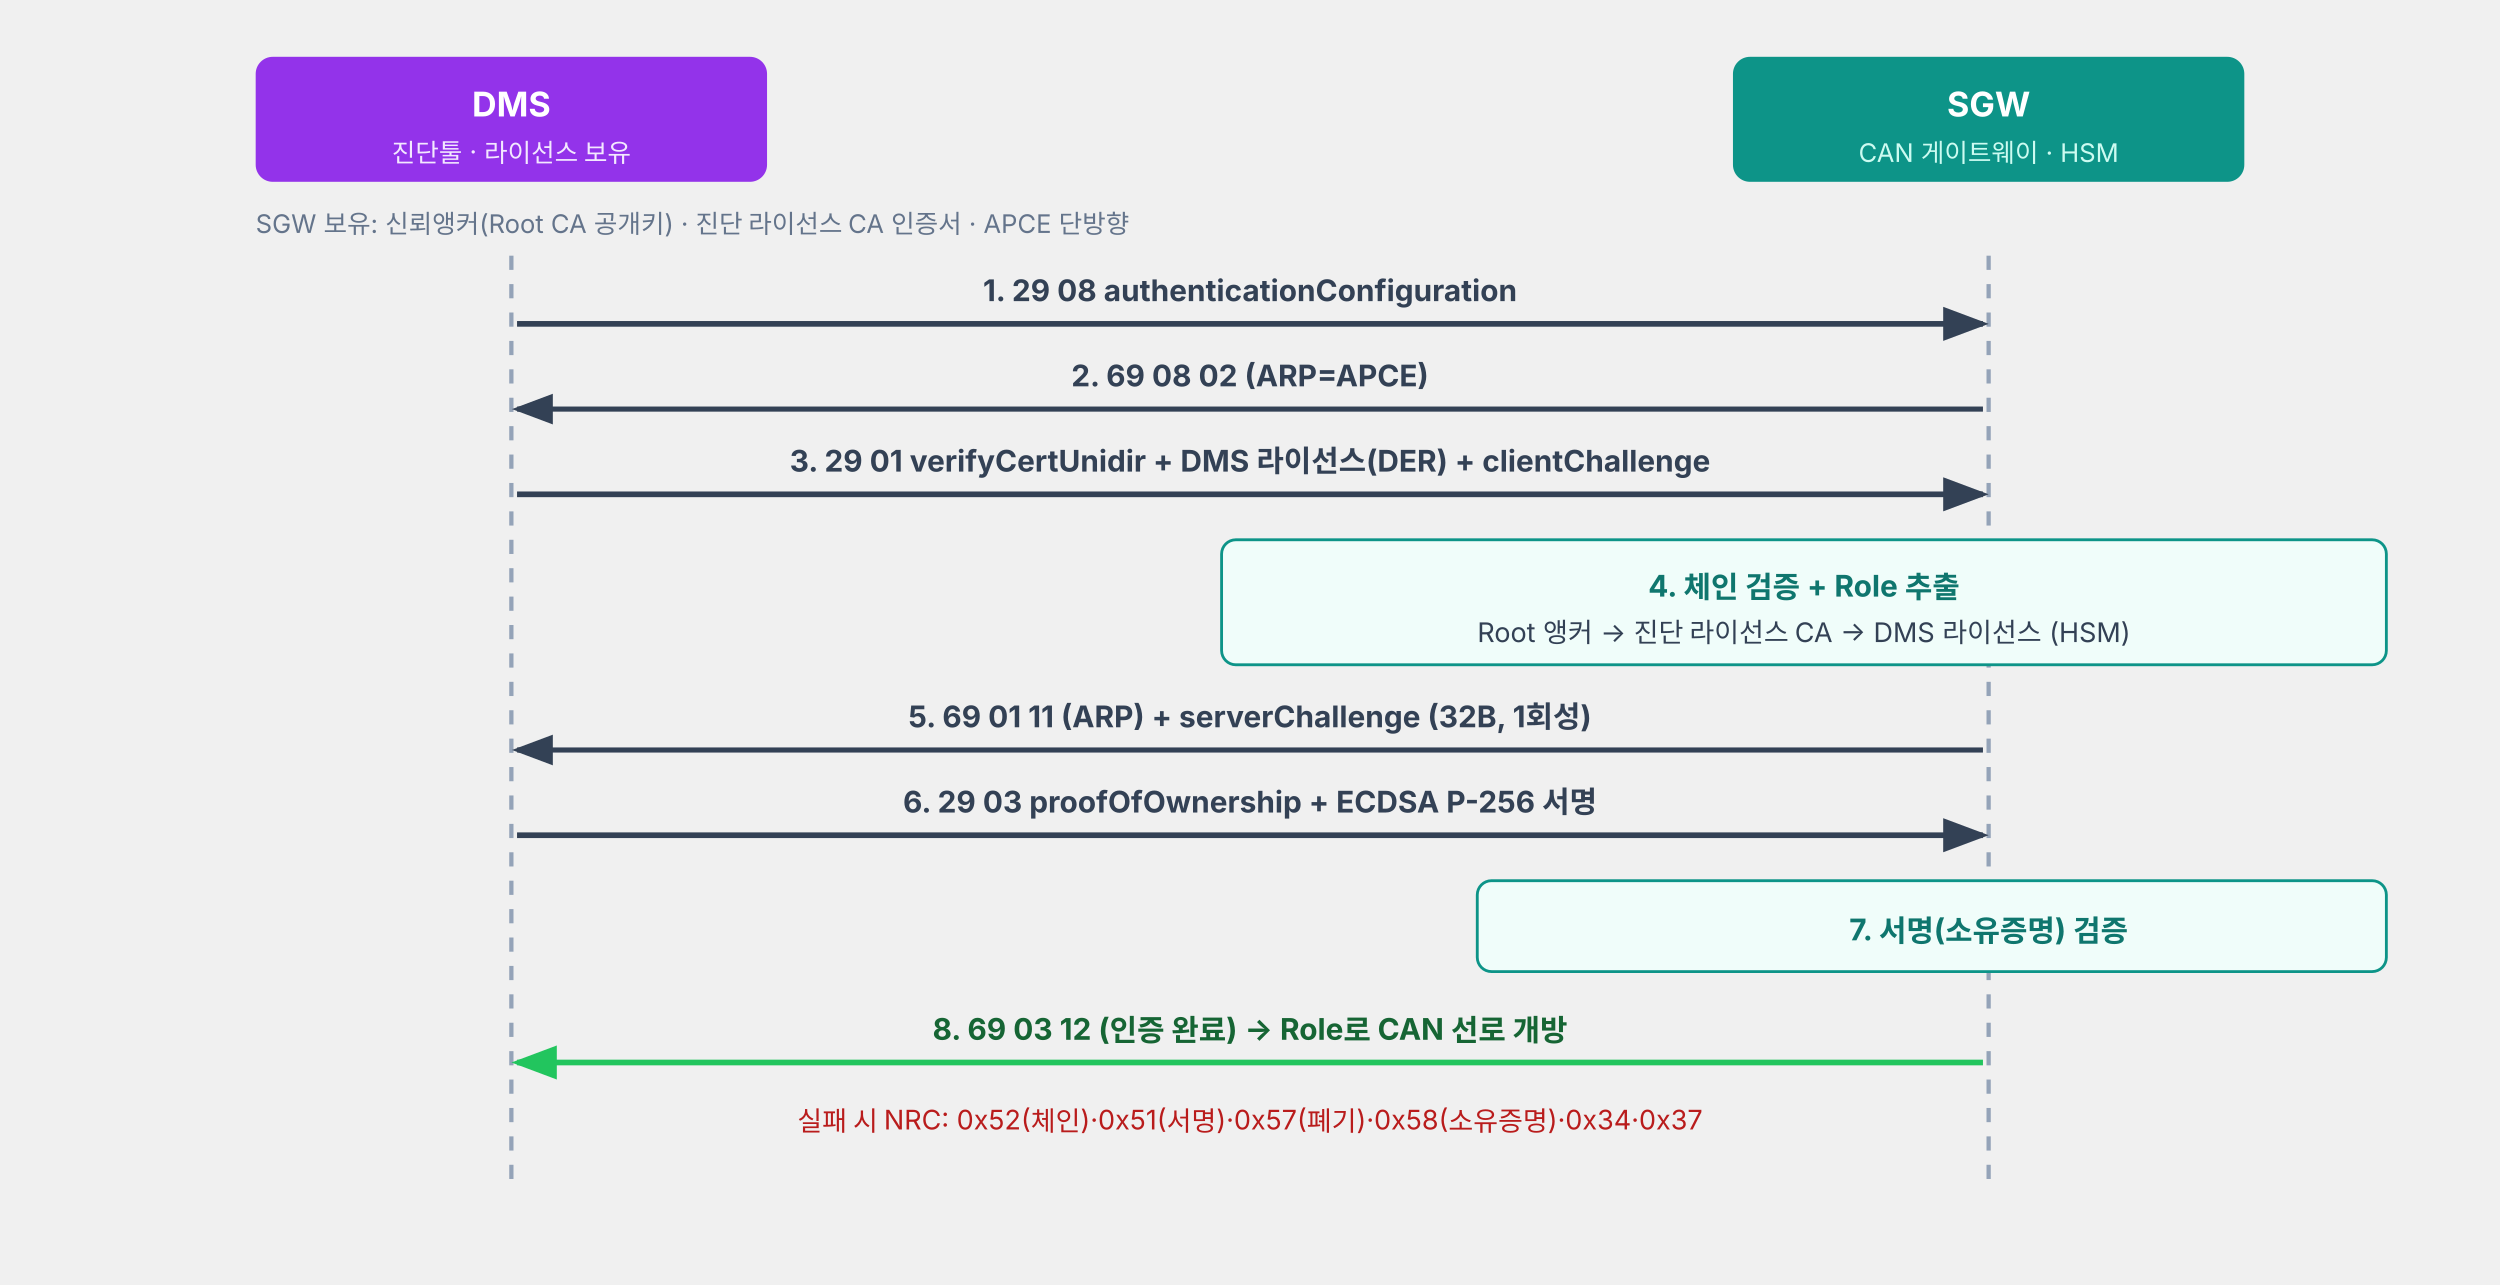
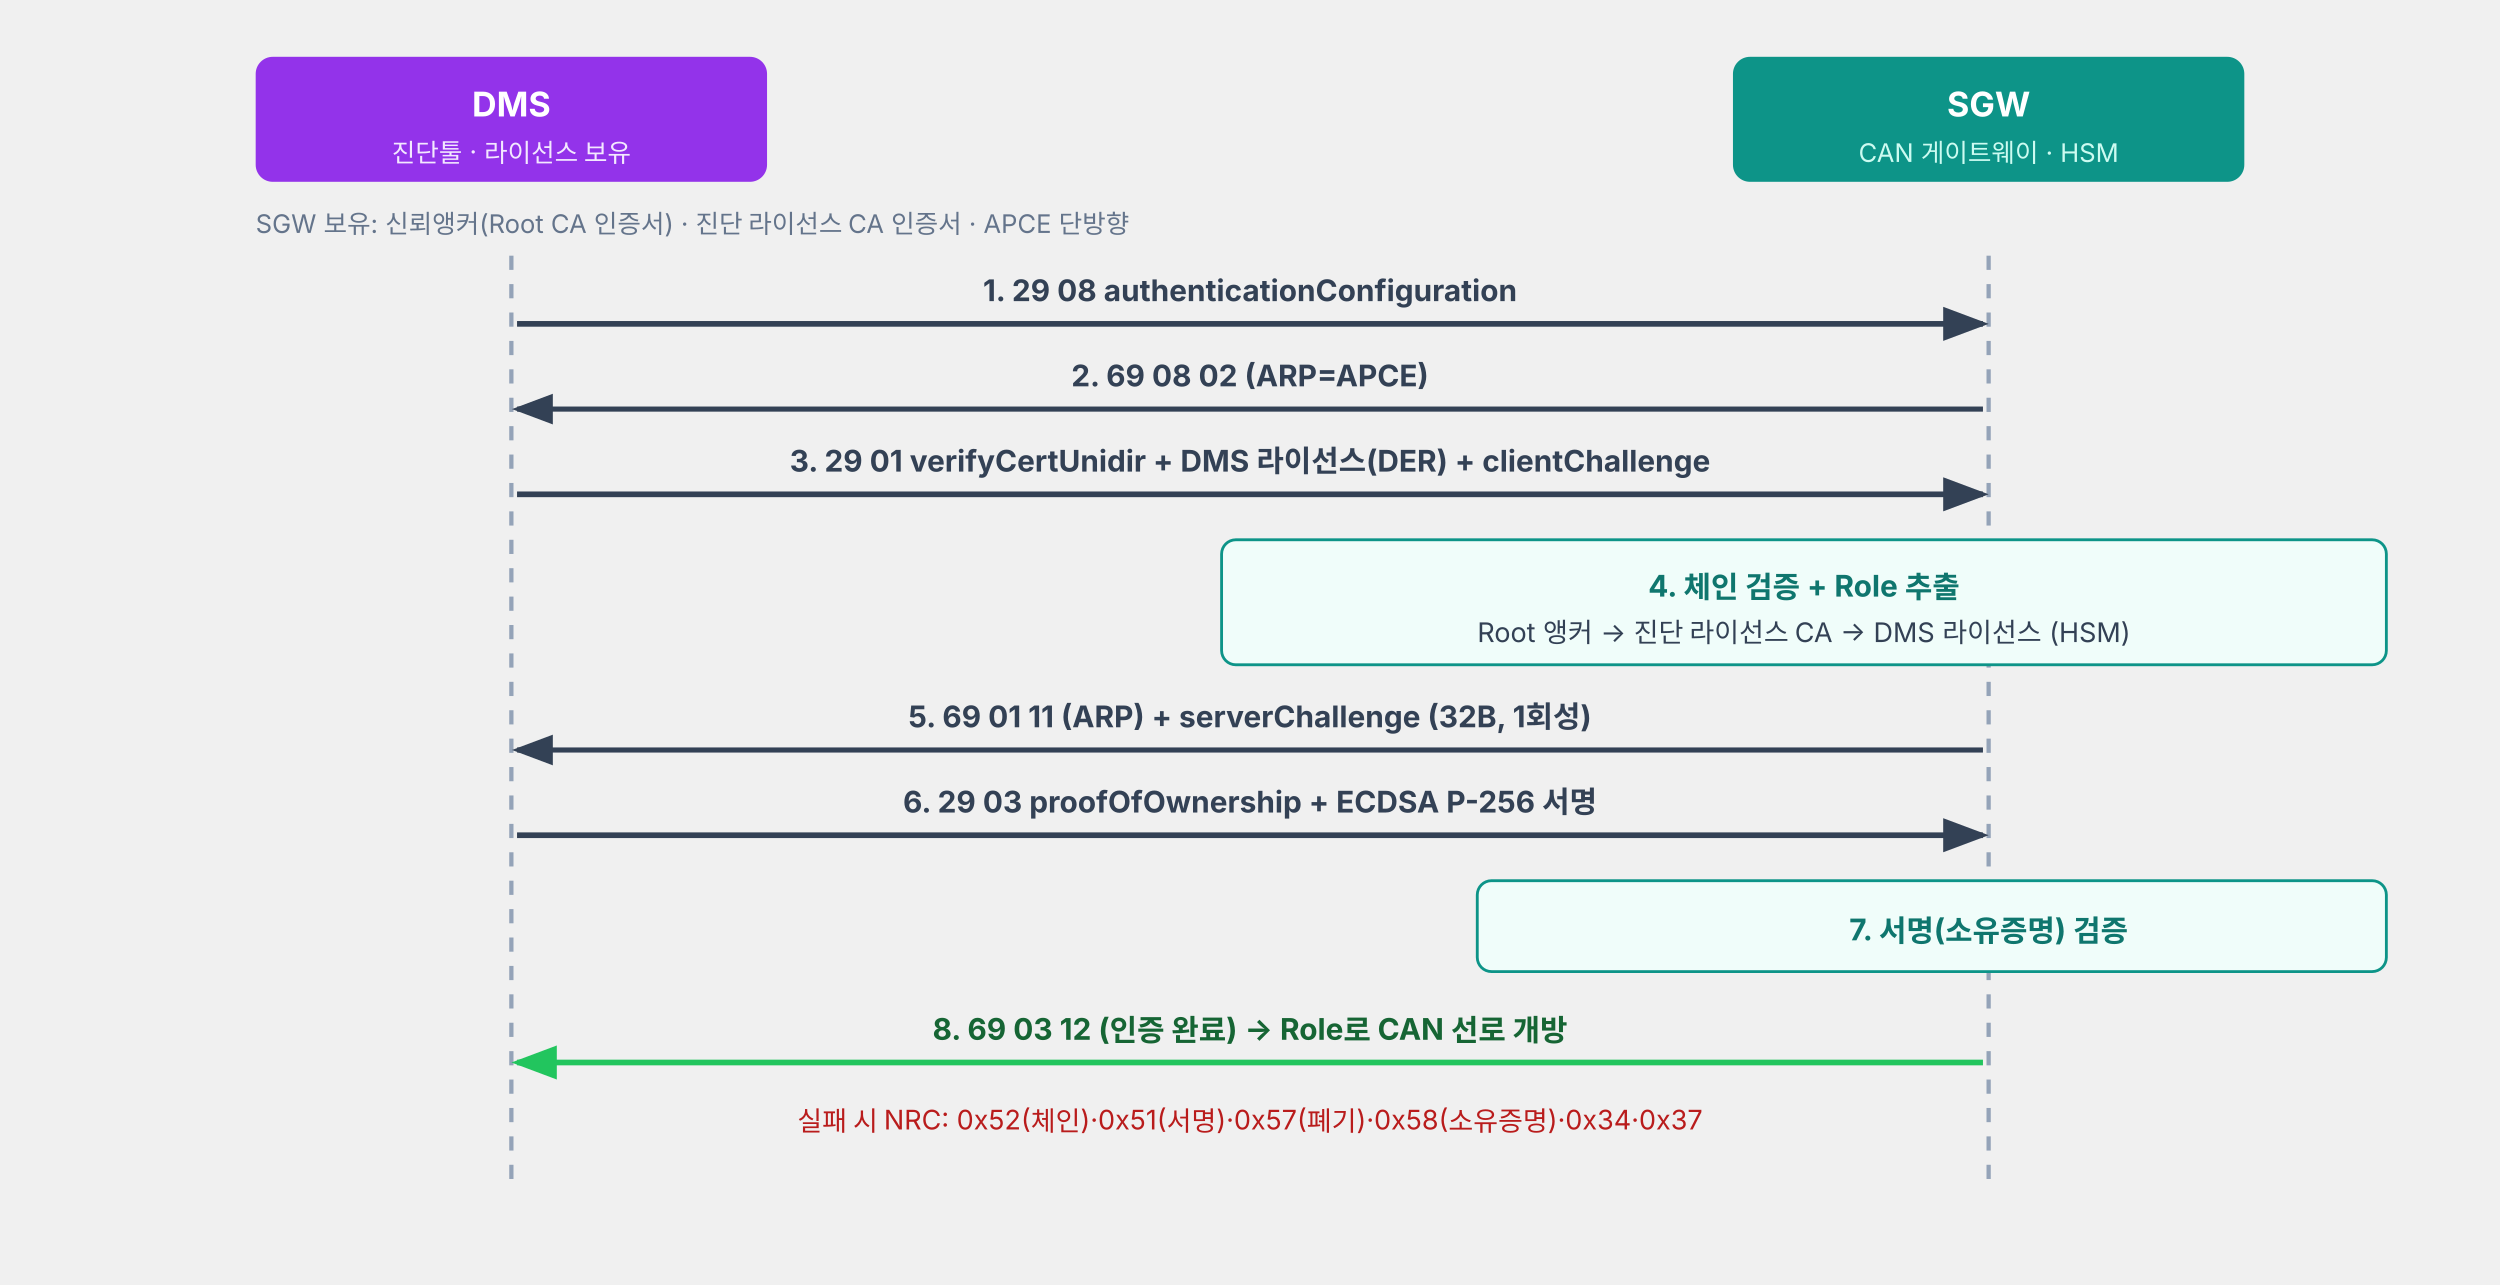
<svg xmlns="http://www.w3.org/2000/svg" viewBox="0 0 880 452" width="880" height="452" font-family="Inter, sans-serif">
  <rect x="90" y="20" width="180" height="44" rx="6" fill="#9333ea" />
  <text x="180" y="41" fill="#ffffff" font-size="12" font-weight="bold" text-anchor="middle">DMS</text>
  <text x="180" y="57" fill="#f3e8ff" font-size="9" text-anchor="middle">진단툴 · 라이선스 보유</text>
  <rect x="610" y="20" width="180" height="44" rx="6" fill="#0d9488" />
  <text x="700" y="41" fill="#ffffff" font-size="12" font-weight="bold" text-anchor="middle">SGW</text>
  <text x="700" y="57" fill="#ccfbf1" font-size="9" text-anchor="middle">CAN 게이트웨이 · HSM</text>
-   <text x="90" y="82" fill="#64748b" font-size="9">SGW 보유: 신뢰앵커(Root CA 공개키) · 진단 라이선스 CA 인증서 · APCE 단방향</text>
+   <text x="90" y="82" fill="#64748b" font-size="9">SGW 보유: 신뢰앵커(Root CA 인증서) · 진단 라이선스 CA 인증서 · APCE 단방향</text>
  <line x1="180" y1="90" x2="180" y2="418" stroke="#94a3b8" stroke-dasharray="5,5" stroke-width="1.5" />
  <line x1="700" y1="90" x2="700" y2="418" stroke="#94a3b8" stroke-dasharray="5,5" stroke-width="1.5" />
  <text x="440" y="106" fill="#334155" font-size="10.5" font-weight="bold" text-anchor="middle">1. 29 08 authenticationConfiguration</text>
  <path d="M 182 114 L 698 114" stroke="#334155" stroke-width="2" marker-end="url(#g-ar)" />
  <text x="440" y="136" fill="#334155" font-size="10.5" font-weight="bold" text-anchor="middle">2. 69 08 02 (ARP=APCE)</text>
  <path d="M 698 144 L 182 144" stroke="#334155" stroke-width="1.8" marker-end="url(#g-ar)" />
  <text x="440" y="166" fill="#334155" font-size="10.5" font-weight="bold" text-anchor="middle">3. 29 01 verifyCertUnidir + DMS 라이선스(DER) + clientChallenge</text>
  <path d="M 182 174 L 698 174" stroke="#334155" stroke-width="2" marker-end="url(#g-ar)" />
  <rect x="430" y="190" width="410" height="44" rx="5" fill="#f0fdfa" stroke="#0d9488" />
  <text x="635" y="210" fill="#0f766e" font-size="10.5" font-weight="bold" text-anchor="middle">4. 체인 검증 + Role 추출</text>
  <text x="635" y="226" fill="#334155" font-size="9.5" text-anchor="middle">Root 앵커 → 진단 라이선스 CA → DMS 라이선스 (HSM)</text>
  <text x="440" y="256" fill="#334155" font-size="10.5" font-weight="bold" text-anchor="middle">5. 69 01 11 (ARP) + serverChallenge (32B, 1회성)</text>
  <path d="M 698 264 L 182 264" stroke="#334155" stroke-width="1.8" marker-end="url(#g-ar)" />
  <text x="440" y="286" fill="#334155" font-size="10.5" font-weight="bold" text-anchor="middle">6. 29 03 proofOfOwnership + ECDSA P-256 서명</text>
  <path d="M 182 294 L 698 294" stroke="#334155" stroke-width="2" marker-end="url(#g-ar)" />
  <rect x="520" y="310" width="320" height="32" rx="5" fill="#f0fdfa" stroke="#0d9488" />
  <text x="700" y="331" fill="#0f766e" font-size="10.5" font-weight="bold" text-anchor="middle">7. 서명(소유증명) 검증</text>
  <text x="440" y="366" fill="#166534" font-size="10.5" font-weight="bold" text-anchor="middle">8. 69 03 12 (인증 완료) → Role로 CAN 선로 개방</text>
  <path d="M 698 374 L 182 374" stroke="#22c55e" stroke-width="2" marker-end="url(#g-ar-green)" />
  <text x="440" y="398" fill="#b91c1c" font-size="9.5" text-anchor="middle">실패 시 NRC: 0x52(체인)·0x51(서명)·0x57(폐기)·0x58(소유증명)·0x34·0x37</text>
  <defs>
    <marker id="g-ar" markerWidth="8" markerHeight="8" refX="7" refY="3" orient="auto" markerUnits="strokeWidth">
      <path d="M0,0 L0,6 L8,3 z" fill="#334155" />
    </marker>
    <marker id="g-ar-green" markerWidth="8" markerHeight="8" refX="7" refY="3" orient="auto" markerUnits="strokeWidth">
      <path d="M0,0 L0,6 L8,3 z" fill="#22c55e" />
    </marker>
  </defs>
</svg>
